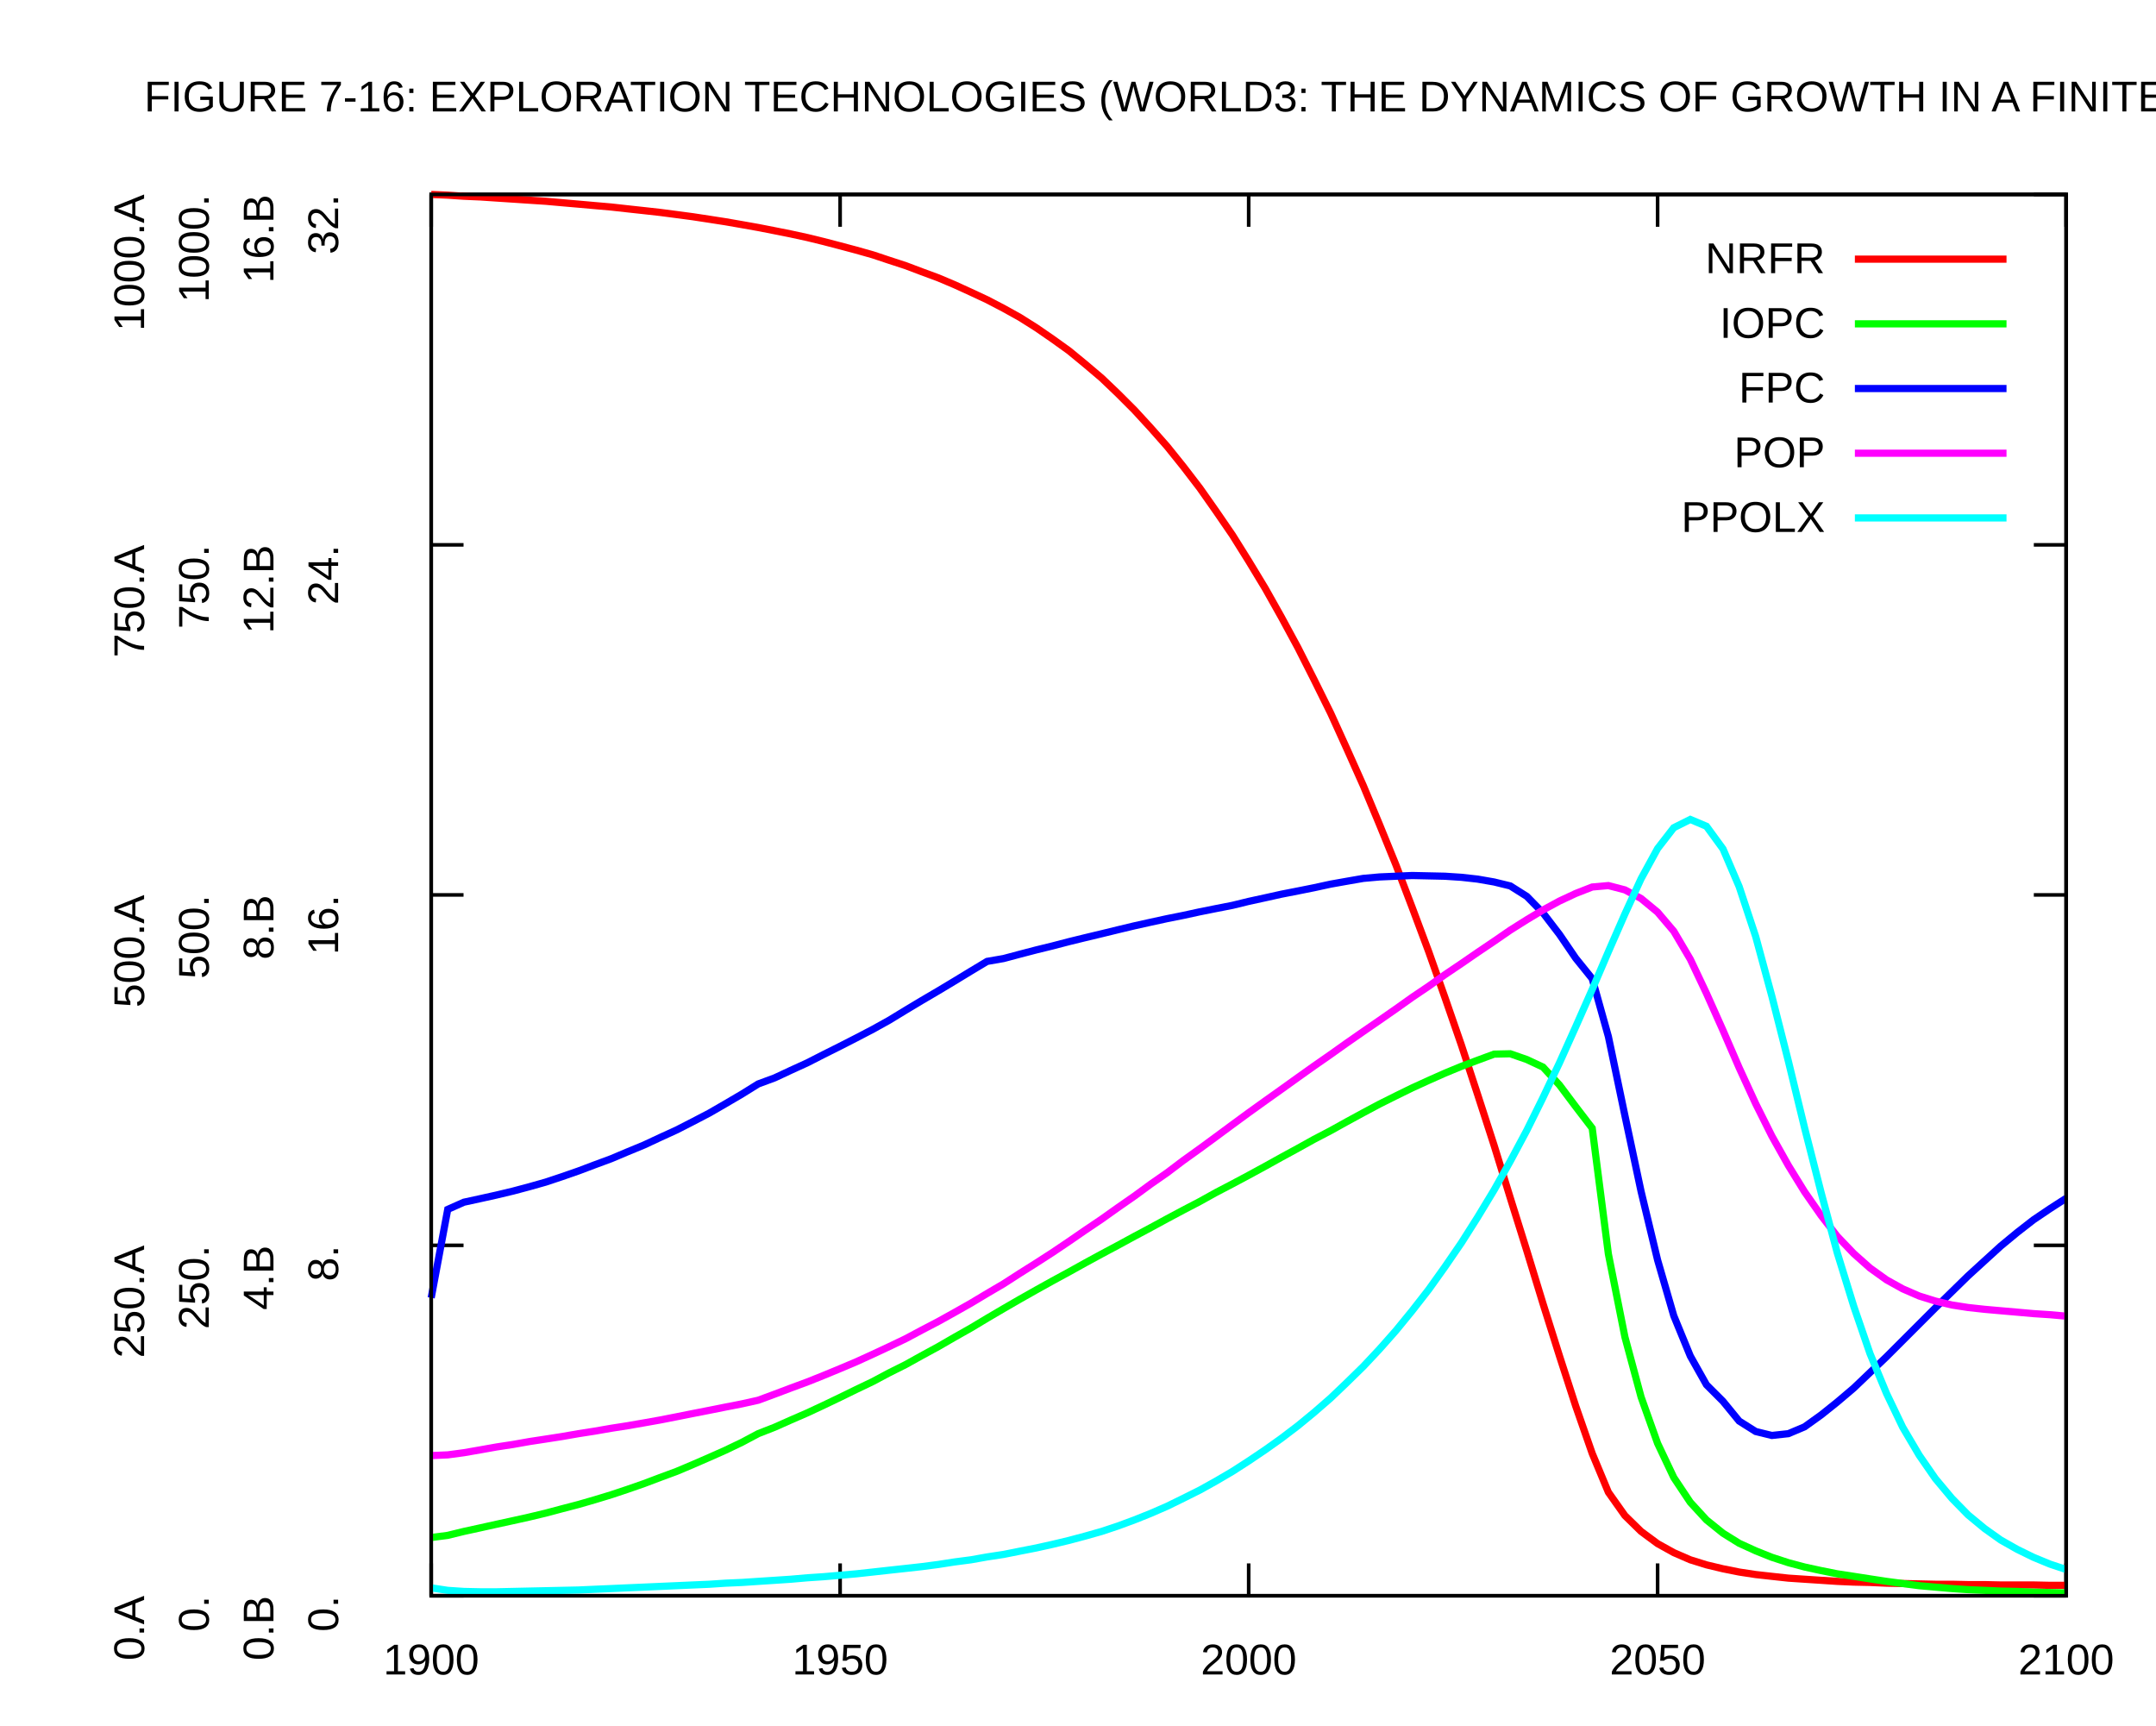
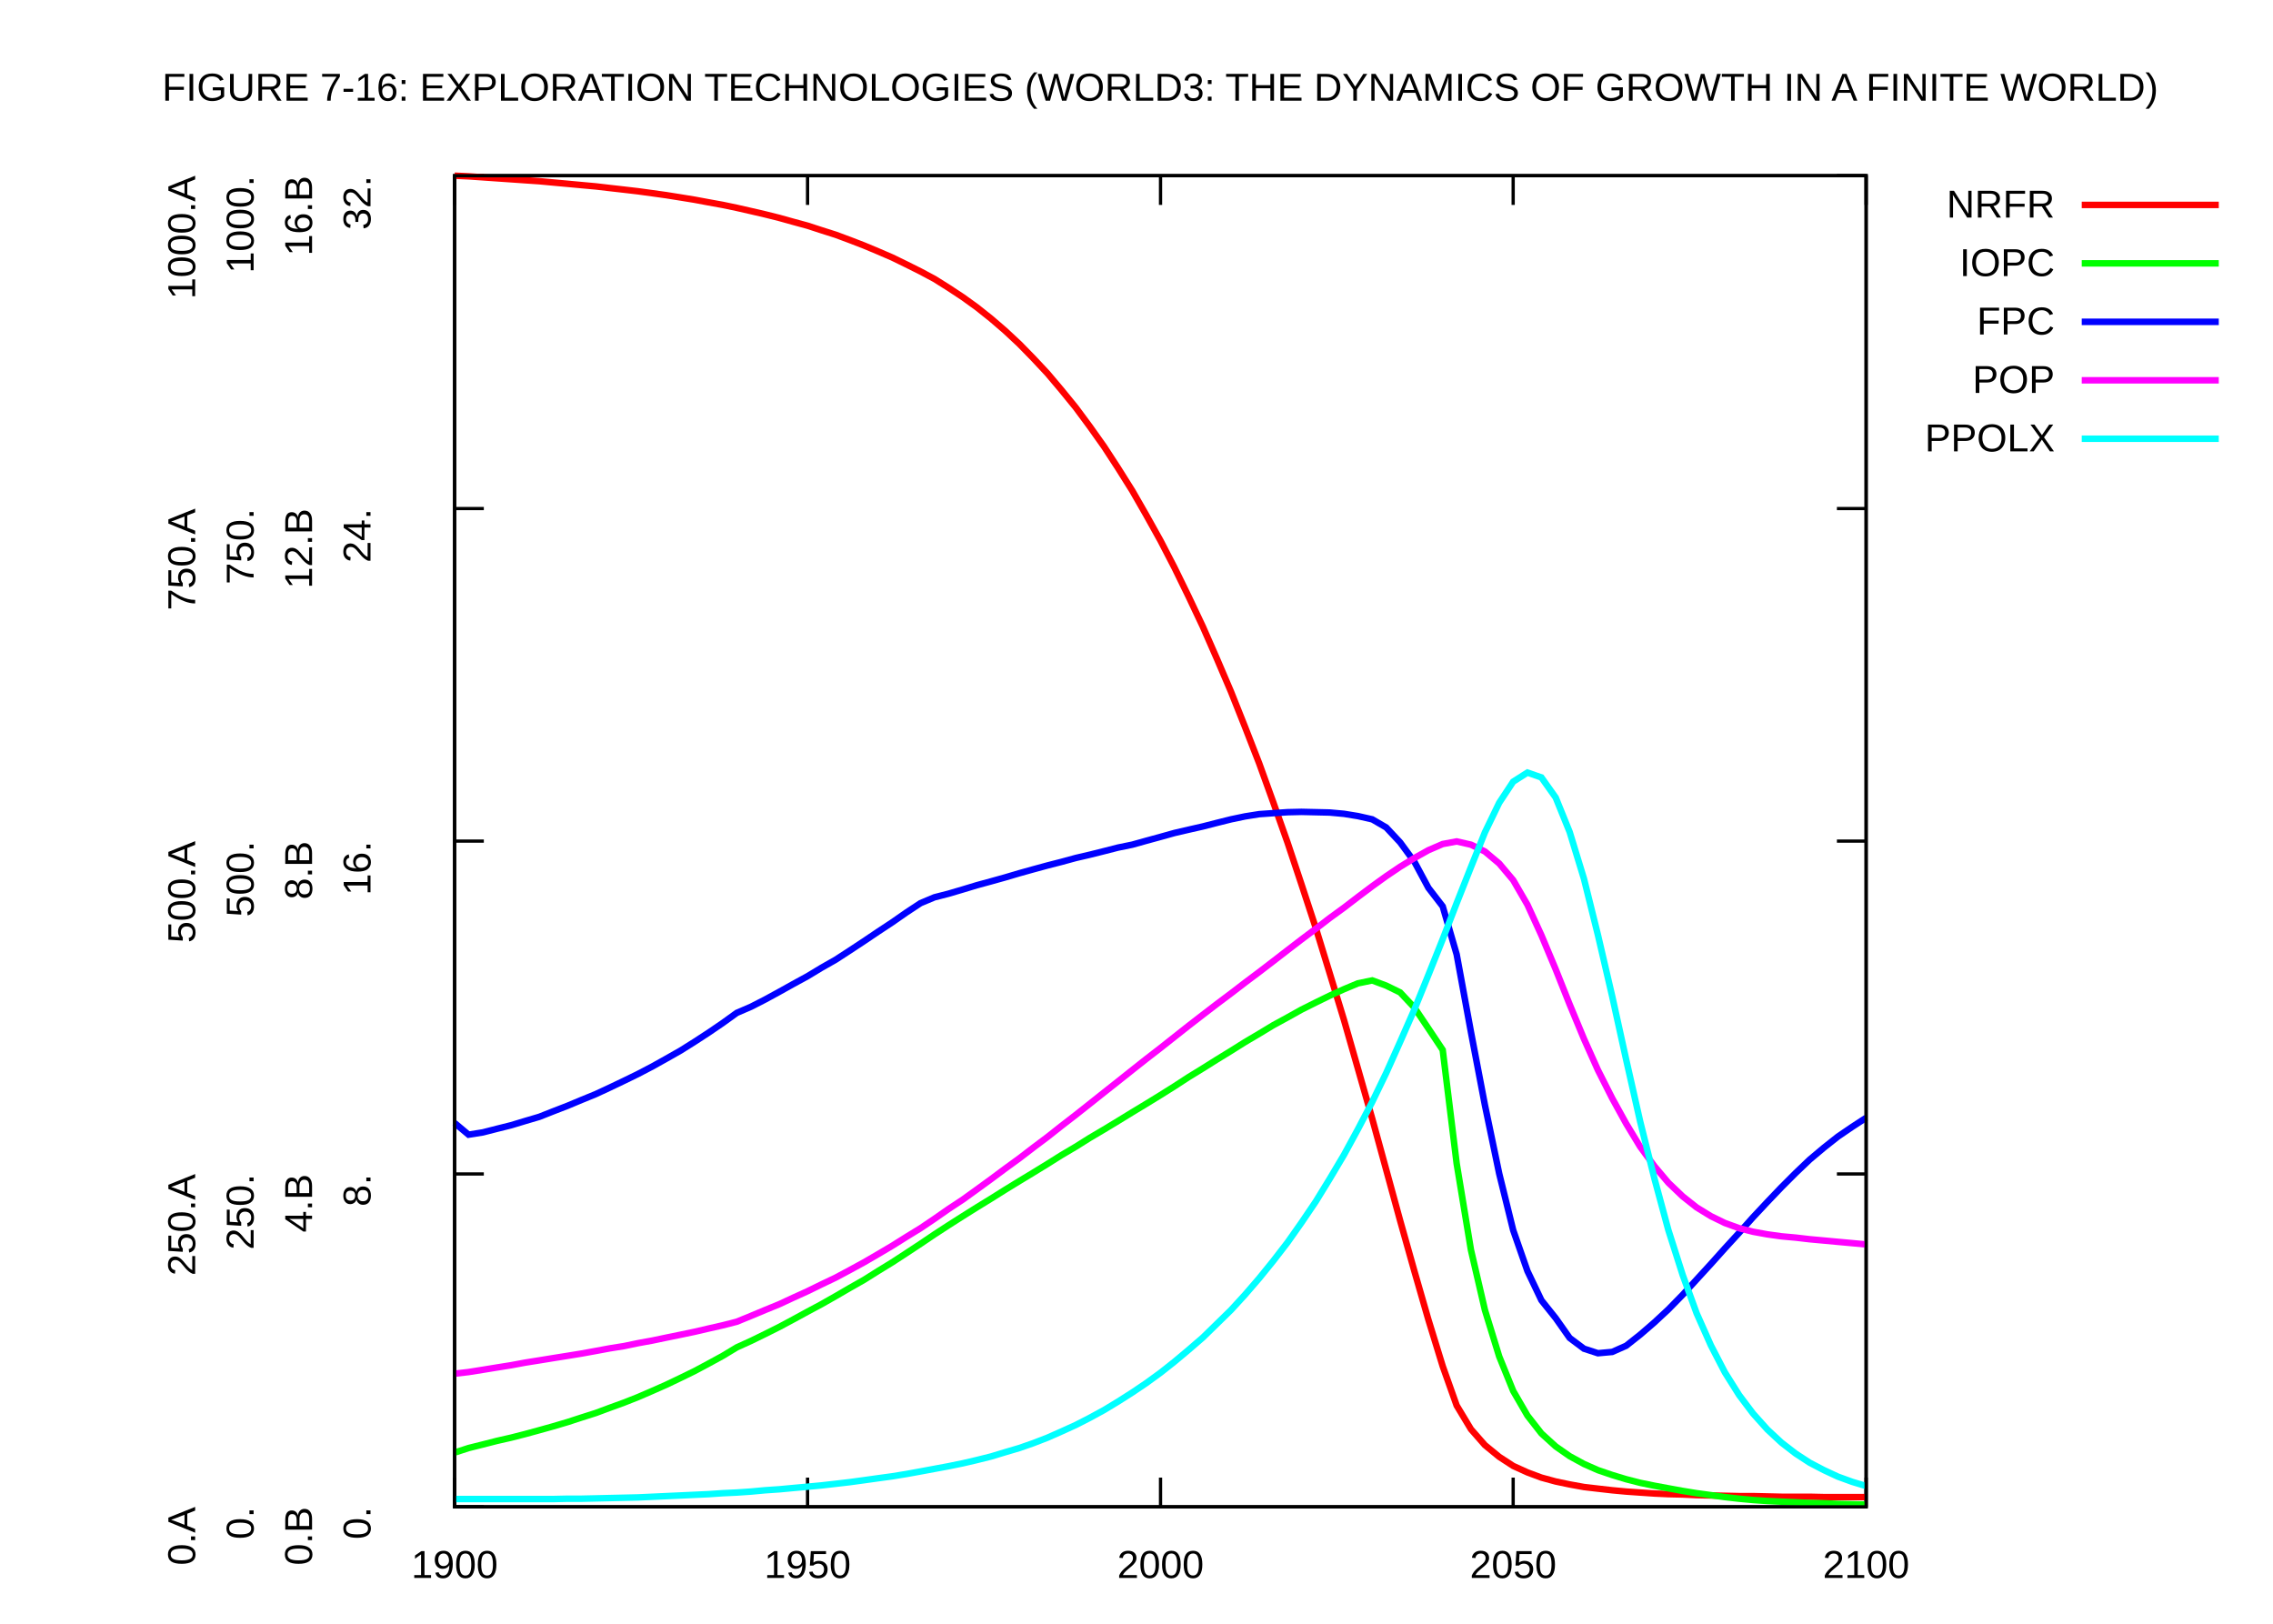
- <svg xmlns="http://www.w3.org/2000/svg" xmlns:xlink="http://www.w3.org/1999/xlink" width="600" height="480" viewBox="0 0 600 480">
+ <svg xmlns="http://www.w3.org/2000/svg" xmlns:xlink="http://www.w3.org/1999/xlink" width="700" height="500" viewBox="0 0 700 500">
  <g id="gnuplot_canvas">
-     <rect x="0" y="0" width="600" height="480" fill="none" />
+     <rect x="0" y="0" width="700" height="500" fill="none" />
    <defs>
      <circle id="gpDot" r="0.5" stroke-width="0.5" stroke="currentColor" />
      <path id="gpPt0" stroke-width="0.222" stroke="currentColor" d="M-1,0 h2 M0,-1 v2" />
      <path id="gpPt1" stroke-width="0.222" stroke="currentColor" d="M-1,-1 L1,1 M1,-1 L-1,1" />
      <path id="gpPt2" stroke-width="0.222" stroke="currentColor" d="M-1,0 L1,0 M0,-1 L0,1 M-1,-1 L1,1 M-1,1 L1,-1" />
      <rect id="gpPt3" stroke-width="0.222" stroke="currentColor" x="-1" y="-1" width="2" height="2" />
      <rect id="gpPt4" stroke-width="0.222" stroke="currentColor" fill="currentColor" x="-1" y="-1" width="2" height="2" />
      <circle id="gpPt5" stroke-width="0.222" stroke="currentColor" cx="0" cy="0" r="1" />
      <use xlink:href="#gpPt5" id="gpPt6" fill="currentColor" stroke="none" />
      <path id="gpPt7" stroke-width="0.222" stroke="currentColor" d="M0,-1.33 L-1.33,0.67 L1.33,0.67 z" />
      <use xlink:href="#gpPt7" id="gpPt8" fill="currentColor" stroke="none" />
      <use xlink:href="#gpPt7" id="gpPt9" stroke="currentColor" transform="rotate(180)" />
      <use xlink:href="#gpPt9" id="gpPt10" fill="currentColor" stroke="none" />
      <use xlink:href="#gpPt3" id="gpPt11" stroke="currentColor" transform="rotate(45)" />
      <use xlink:href="#gpPt11" id="gpPt12" fill="currentColor" stroke="none" />
      <path id="gpPt13" stroke-width="0.222" stroke="currentColor" d="M0,1.330 L1.265,0.411 L0.782,-1.067 L-0.782,-1.076 L-1.265,0.411 z" />
      <use xlink:href="#gpPt13" id="gpPt14" fill="currentColor" stroke="none" />
      <filter id="textbox" filterUnits="objectBoundingBox" x="0" y="0" height="1" width="1">
        <feFlood flood-color="white" flood-opacity="1" result="bgnd" />
        <feComposite in="SourceGraphic" in2="bgnd" operator="atop" />
      </filter>
      <filter id="greybox" filterUnits="objectBoundingBox" x="0" y="0" height="1" width="1">
        <feFlood flood-color="lightgrey" flood-opacity="1" result="grey" />
        <feComposite in="SourceGraphic" in2="grey" operator="atop" />
      </filter>
    </defs>
    <g fill="none" color="white" stroke="black" stroke-width="1.00" stroke-linecap="butt" stroke-linejoin="miter">
</g>
    <g fill="none" color="black" stroke="currentColor" stroke-width="1.00" stroke-linecap="butt" stroke-linejoin="miter">
-       <path stroke="black" d="M120.0,444.0 L129.0,444.0 M575.0,444.0 L566.0,444.0  " />
-       <g transform="translate(40.1,444.0) rotate(-90)" stroke="none" fill="black" font-family="Arial" font-size="12.00" text-anchor="end">
+       <path stroke="black" d="M140.0,464.0 L149.0,464.0 M574.7,464.0 L565.7,464.0  " />
+       <g transform="translate(60.1,464.0) rotate(-90)" stroke="none" fill="black" font-family="Arial" font-size="12.00" text-anchor="end">
        <text>
          <tspan font-family="Arial">0.A</tspan>
        </text>
      </g>
-       <g transform="translate(58.1,444.0) rotate(-90)" stroke="none" fill="black" font-family="Arial" font-size="12.00" text-anchor="end">
+       <g transform="translate(78.1,464.0) rotate(-90)" stroke="none" fill="black" font-family="Arial" font-size="12.00" text-anchor="end">
        <text>
          <tspan font-family="Arial">0.</tspan>
        </text>
      </g>
-       <g transform="translate(76.1,444.0) rotate(-90)" stroke="none" fill="black" font-family="Arial" font-size="12.00" text-anchor="end">
+       <g transform="translate(96.1,464.0) rotate(-90)" stroke="none" fill="black" font-family="Arial" font-size="12.00" text-anchor="end">
        <text>
          <tspan font-family="Arial">0.B</tspan>
        </text>
      </g>
-       <g transform="translate(94.1,444.0) rotate(-90)" stroke="none" fill="black" font-family="Arial" font-size="12.00" text-anchor="end">
+       <g transform="translate(114.1,464.0) rotate(-90)" stroke="none" fill="black" font-family="Arial" font-size="12.00" text-anchor="end">
        <text>
          <tspan font-family="Arial">0.</tspan>
        </text>
      </g>
    </g>
    <g fill="none" color="black" stroke="currentColor" stroke-width="1.00" stroke-linecap="butt" stroke-linejoin="miter">
-       <path stroke="black" d="M120.0,346.5 L129.0,346.5 M575.0,346.5 L566.0,346.5  " />
-       <g transform="translate(40.1,346.5) rotate(-90)" stroke="none" fill="black" font-family="Arial" font-size="12.00" text-anchor="end">
+       <path stroke="black" d="M140.0,361.5 L149.0,361.5 M574.7,361.5 L565.7,361.5  " />
+       <g transform="translate(60.1,361.5) rotate(-90)" stroke="none" fill="black" font-family="Arial" font-size="12.00" text-anchor="end">
        <text>
          <tspan font-family="Arial">250.A</tspan>
        </text>
      </g>
-       <g transform="translate(58.1,346.5) rotate(-90)" stroke="none" fill="black" font-family="Arial" font-size="12.00" text-anchor="end">
+       <g transform="translate(78.1,361.5) rotate(-90)" stroke="none" fill="black" font-family="Arial" font-size="12.00" text-anchor="end">
        <text>
          <tspan font-family="Arial">250.</tspan>
        </text>
      </g>
-       <g transform="translate(76.1,346.5) rotate(-90)" stroke="none" fill="black" font-family="Arial" font-size="12.00" text-anchor="end">
+       <g transform="translate(96.1,361.5) rotate(-90)" stroke="none" fill="black" font-family="Arial" font-size="12.00" text-anchor="end">
        <text>
          <tspan font-family="Arial">4.B</tspan>
        </text>
      </g>
-       <g transform="translate(94.1,346.5) rotate(-90)" stroke="none" fill="black" font-family="Arial" font-size="12.00" text-anchor="end">
+       <g transform="translate(114.1,361.5) rotate(-90)" stroke="none" fill="black" font-family="Arial" font-size="12.00" text-anchor="end">
        <text>
          <tspan font-family="Arial">8.</tspan>
        </text>
      </g>
    </g>
    <g fill="none" color="black" stroke="currentColor" stroke-width="1.00" stroke-linecap="butt" stroke-linejoin="miter">
-       <path stroke="black" d="M120.0,249.0 L129.0,249.0 M575.0,249.0 L566.0,249.0  " />
-       <g transform="translate(40.1,249.0) rotate(-90)" stroke="none" fill="black" font-family="Arial" font-size="12.00" text-anchor="end">
+       <path stroke="black" d="M140.0,259.0 L149.0,259.0 M574.7,259.0 L565.7,259.0  " />
+       <g transform="translate(60.1,259.0) rotate(-90)" stroke="none" fill="black" font-family="Arial" font-size="12.00" text-anchor="end">
        <text>
          <tspan font-family="Arial">500.A</tspan>
        </text>
      </g>
-       <g transform="translate(58.1,249.0) rotate(-90)" stroke="none" fill="black" font-family="Arial" font-size="12.00" text-anchor="end">
+       <g transform="translate(78.1,259.0) rotate(-90)" stroke="none" fill="black" font-family="Arial" font-size="12.00" text-anchor="end">
        <text>
          <tspan font-family="Arial">500.</tspan>
        </text>
      </g>
-       <g transform="translate(76.1,249.0) rotate(-90)" stroke="none" fill="black" font-family="Arial" font-size="12.00" text-anchor="end">
+       <g transform="translate(96.1,259.0) rotate(-90)" stroke="none" fill="black" font-family="Arial" font-size="12.00" text-anchor="end">
        <text>
          <tspan font-family="Arial">8.B</tspan>
        </text>
      </g>
-       <g transform="translate(94.1,249.0) rotate(-90)" stroke="none" fill="black" font-family="Arial" font-size="12.00" text-anchor="end">
+       <g transform="translate(114.1,259.0) rotate(-90)" stroke="none" fill="black" font-family="Arial" font-size="12.00" text-anchor="end">
        <text>
          <tspan font-family="Arial">16.</tspan>
        </text>
      </g>
    </g>
    <g fill="none" color="black" stroke="currentColor" stroke-width="1.00" stroke-linecap="butt" stroke-linejoin="miter">
-       <path stroke="black" d="M120.0,151.6 L129.0,151.6 M575.0,151.6 L566.0,151.6  " />
-       <g transform="translate(40.1,151.6) rotate(-90)" stroke="none" fill="black" font-family="Arial" font-size="12.00" text-anchor="end">
+       <path stroke="black" d="M140.0,156.6 L149.0,156.6 M574.7,156.6 L565.7,156.6  " />
+       <g transform="translate(60.1,156.6) rotate(-90)" stroke="none" fill="black" font-family="Arial" font-size="12.00" text-anchor="end">
        <text>
          <tspan font-family="Arial">750.A</tspan>
        </text>
      </g>
-       <g transform="translate(58.1,151.6) rotate(-90)" stroke="none" fill="black" font-family="Arial" font-size="12.00" text-anchor="end">
+       <g transform="translate(78.1,156.6) rotate(-90)" stroke="none" fill="black" font-family="Arial" font-size="12.00" text-anchor="end">
        <text>
          <tspan font-family="Arial">750.</tspan>
        </text>
      </g>
-       <g transform="translate(76.1,151.6) rotate(-90)" stroke="none" fill="black" font-family="Arial" font-size="12.00" text-anchor="end">
+       <g transform="translate(96.1,156.6) rotate(-90)" stroke="none" fill="black" font-family="Arial" font-size="12.00" text-anchor="end">
        <text>
          <tspan font-family="Arial">12.B</tspan>
        </text>
      </g>
-       <g transform="translate(94.1,151.6) rotate(-90)" stroke="none" fill="black" font-family="Arial" font-size="12.00" text-anchor="end">
+       <g transform="translate(114.1,156.6) rotate(-90)" stroke="none" fill="black" font-family="Arial" font-size="12.00" text-anchor="end">
        <text>
          <tspan font-family="Arial">24.</tspan>
        </text>
      </g>
    </g>
    <g fill="none" color="black" stroke="currentColor" stroke-width="1.00" stroke-linecap="butt" stroke-linejoin="miter">
-       <path stroke="black" d="M120.0,54.1 L129.0,54.1 M575.0,54.1 L566.0,54.1  " />
-       <g transform="translate(40.1,54.1) rotate(-90)" stroke="none" fill="black" font-family="Arial" font-size="12.00" text-anchor="end">
+       <path stroke="black" d="M140.0,54.1 L149.0,54.1 M574.7,54.1 L565.7,54.1  " />
+       <g transform="translate(60.1,54.1) rotate(-90)" stroke="none" fill="black" font-family="Arial" font-size="12.00" text-anchor="end">
        <text>
          <tspan font-family="Arial">1000.A</tspan>
        </text>
      </g>
-       <g transform="translate(58.1,54.1) rotate(-90)" stroke="none" fill="black" font-family="Arial" font-size="12.00" text-anchor="end">
+       <g transform="translate(78.1,54.1) rotate(-90)" stroke="none" fill="black" font-family="Arial" font-size="12.00" text-anchor="end">
        <text>
          <tspan font-family="Arial">1000.</tspan>
        </text>
      </g>
-       <g transform="translate(76.1,54.1) rotate(-90)" stroke="none" fill="black" font-family="Arial" font-size="12.00" text-anchor="end">
+       <g transform="translate(96.1,54.1) rotate(-90)" stroke="none" fill="black" font-family="Arial" font-size="12.00" text-anchor="end">
        <text>
          <tspan font-family="Arial">16.B</tspan>
        </text>
      </g>
-       <g transform="translate(94.1,54.1) rotate(-90)" stroke="none" fill="black" font-family="Arial" font-size="12.00" text-anchor="end">
+       <g transform="translate(114.1,54.1) rotate(-90)" stroke="none" fill="black" font-family="Arial" font-size="12.00" text-anchor="end">
        <text>
          <tspan font-family="Arial">32.</tspan>
        </text>
      </g>
    </g>
    <g fill="none" color="black" stroke="currentColor" stroke-width="1.00" stroke-linecap="butt" stroke-linejoin="miter">
-       <path stroke="black" d="M120.0,444.0 L120.0,435.0 M120.0,54.1 L120.0,63.1  " />
-       <g transform="translate(120.0,465.9)" stroke="none" fill="black" font-family="Arial" font-size="12.00" text-anchor="middle">
+       <path stroke="black" d="M140.0,464.0 L140.0,455.0 M140.0,54.1 L140.0,63.1  " />
+       <g transform="translate(140.0,485.9)" stroke="none" fill="black" font-family="Arial" font-size="12.00" text-anchor="middle">
        <text>
          <tspan font-family="Arial"> 1900</tspan>
        </text>
      </g>
    </g>
    <g fill="none" color="black" stroke="currentColor" stroke-width="1.00" stroke-linecap="butt" stroke-linejoin="miter">
-       <path stroke="black" d="M233.8,444.0 L233.8,435.0 M233.8,54.1 L233.8,63.1  " />
-       <g transform="translate(233.8,465.9)" stroke="none" fill="black" font-family="Arial" font-size="12.00" text-anchor="middle">
+       <path stroke="black" d="M248.7,464.0 L248.7,455.0 M248.7,54.1 L248.7,63.1  " />
+       <g transform="translate(248.7,485.9)" stroke="none" fill="black" font-family="Arial" font-size="12.00" text-anchor="middle">
        <text>
          <tspan font-family="Arial"> 1950</tspan>
        </text>
      </g>
    </g>
    <g fill="none" color="black" stroke="currentColor" stroke-width="1.00" stroke-linecap="butt" stroke-linejoin="miter">
-       <path stroke="black" d="M347.5,444.0 L347.5,435.0 M347.5,54.1 L347.5,63.1  " />
-       <g transform="translate(347.5,465.9)" stroke="none" fill="black" font-family="Arial" font-size="12.00" text-anchor="middle">
+       <path stroke="black" d="M357.4,464.0 L357.4,455.0 M357.4,54.1 L357.4,63.1  " />
+       <g transform="translate(357.4,485.9)" stroke="none" fill="black" font-family="Arial" font-size="12.00" text-anchor="middle">
        <text>
          <tspan font-family="Arial"> 2000</tspan>
        </text>
      </g>
    </g>
    <g fill="none" color="black" stroke="currentColor" stroke-width="1.00" stroke-linecap="butt" stroke-linejoin="miter">
-       <path stroke="black" d="M461.3,444.0 L461.3,435.0 M461.3,54.1 L461.3,63.1  " />
-       <g transform="translate(461.3,465.9)" stroke="none" fill="black" font-family="Arial" font-size="12.00" text-anchor="middle">
+       <path stroke="black" d="M466.0,464.0 L466.0,455.0 M466.0,54.1 L466.0,63.1  " />
+       <g transform="translate(466.0,485.9)" stroke="none" fill="black" font-family="Arial" font-size="12.00" text-anchor="middle">
        <text>
          <tspan font-family="Arial"> 2050</tspan>
        </text>
      </g>
    </g>
    <g fill="none" color="black" stroke="currentColor" stroke-width="1.00" stroke-linecap="butt" stroke-linejoin="miter">
-       <path stroke="black" d="M575.0,444.0 L575.0,435.0 M575.0,54.1 L575.0,63.1  " />
-       <g transform="translate(575.0,465.9)" stroke="none" fill="black" font-family="Arial" font-size="12.00" text-anchor="middle">
+       <path stroke="black" d="M574.7,464.0 L574.7,455.0 M574.7,54.1 L574.7,63.1  " />
+       <g transform="translate(574.7,485.9)" stroke="none" fill="black" font-family="Arial" font-size="12.00" text-anchor="middle">
        <text>
          <tspan font-family="Arial"> 2100</tspan>
        </text>
      </g>
    </g>
    <g fill="none" color="black" stroke="currentColor" stroke-width="1.00" stroke-linecap="butt" stroke-linejoin="miter">
</g>
    <g fill="none" color="black" stroke="currentColor" stroke-width="1.00" stroke-linecap="butt" stroke-linejoin="miter">
-       <path stroke="black" d="M120.0,54.1 L120.0,444.0 L575.0,444.0 L575.0,54.1 L120.0,54.1 Z  " />
-     </g>
-     <g fill="none" color="black" stroke="currentColor" stroke-width="1.00" stroke-linecap="butt" stroke-linejoin="miter">
-       <g transform="translate(347.5,31.0)" stroke="none" fill="black" font-family="Arial" font-size="12.00" text-anchor="middle">
+       <path stroke="black" d="M140.0,54.1 L140.0,464.0 L574.7,464.0 L574.7,54.1 L140.0,54.1 Z  " />
+     </g>
+     <g fill="none" color="black" stroke="currentColor" stroke-width="1.00" stroke-linecap="butt" stroke-linejoin="miter">
+       <g transform="translate(357.3,31.0)" stroke="none" fill="black" font-family="Arial" font-size="12.00" text-anchor="middle">
        <text>
          <tspan font-family="Arial">FIGURE 7-16: EXPLORATION TECHNOLOGIES (WORLD3: THE DYNAMICS OF GROWTH IN A FINITE WORLD)</tspan>
        </text>
      </g>
    </g>
    <g id="gnuplot_plot_1">
      <g fill="none" color="white" stroke="black" stroke-width="2.00" stroke-linecap="butt" stroke-linejoin="miter">
</g>
      <g fill="none" color="black" stroke="currentColor" stroke-width="2.00" stroke-linecap="butt" stroke-linejoin="miter">
-         <g transform="translate(507.9,76.0)" stroke="none" fill="black" font-family="Arial" font-size="12.00" text-anchor="end">
+         <g transform="translate(632.8,67.0)" stroke="none" fill="black" font-family="Arial" font-size="12.00" text-anchor="end">
          <text>
            <tspan font-family="Arial">NRFR</tspan>
          </text>
        </g>
      </g>
      <g fill="none" color="black" stroke="currentColor" stroke-width="2.00" stroke-linecap="butt" stroke-linejoin="miter">
-         <path stroke="rgb(255,   0,   0)" d="M516.2,72.1 L558.4,72.1 M120.0,54.1 L124.6,54.3 L129.1,54.6 L133.7,54.8 L138.2,55.1 L142.8,55.4   L147.3,55.7 L151.9,56.0 L156.4,56.4 L161.0,56.8 L165.5,57.2 L170.1,57.6 L174.6,58.1 L179.2,58.6   L183.7,59.1 L188.3,59.7 L192.8,60.3 L197.4,61.0 L201.9,61.7 L206.5,62.5 L211.0,63.3 L215.6,64.2   L220.1,65.1 L224.7,66.1 L229.2,67.2 L233.8,68.4 L238.3,69.6 L242.9,70.9 L247.4,72.4 L252.0,73.9   L256.5,75.6 L261.1,77.3 L265.6,79.2 L270.2,81.3 L274.7,83.4 L279.3,85.8 L283.8,88.3 L288.4,91.2   L292.9,94.3 L297.5,97.6 L302.0,101.3 L306.6,105.2 L311.1,109.5 L315.7,114.1 L320.2,119.0 L324.8,124.2   L329.3,129.8 L333.9,135.8 L338.4,142.2 L343.0,148.9 L347.5,156.1 L352.1,163.7 L356.6,171.7 L361.2,180.2   L365.7,189.1 L370.3,198.4 L374.8,208.3 L379.4,218.6 L383.9,229.4 L388.5,240.7 L393.0,252.5 L397.6,264.8   L402.1,277.5 L406.7,290.8 L411.2,304.5 L415.8,318.7 L420.3,333.3 L424.9,348.0 L429.4,362.7 L434.0,377.3   L438.5,391.2 L443.1,404.4 L447.6,415.2 L452.2,421.7 L456.7,426.1 L461.3,429.5 L465.8,432.0 L470.4,434.0   L474.9,435.4 L479.5,436.5 L484.0,437.4 L488.6,438.1 L493.1,438.6 L497.7,439.1 L502.2,439.4 L506.8,439.7   L511.3,440.0 L515.9,440.2 L520.4,440.3 L525.0,440.5 L529.5,440.6 L534.1,440.7 L538.6,440.8 L543.2,440.8   L547.7,440.9 L552.3,440.9 L556.8,441.0 L561.4,441.0 L565.9,441.0 L570.5,441.1 L575.0,441.1  " />
+         <path stroke="rgb(255,   0,   0)" d="M641.1,63.1 L683.3,63.1 M140.0,54.1 L144.3,54.3 L148.7,54.6 L153.0,54.9 L157.4,55.2 L161.7,55.5   L166.1,55.8 L170.4,56.2 L174.8,56.6 L179.1,57.0 L183.5,57.4 L187.8,57.9 L192.2,58.4 L196.5,58.9   L200.9,59.5 L205.2,60.1 L209.6,60.8 L213.9,61.5 L218.2,62.3 L222.6,63.1 L226.9,64.0 L231.3,65.0   L235.6,66.0 L240.0,67.1 L244.3,68.3 L248.7,69.5 L253.0,70.9 L257.4,72.3 L261.7,73.9 L266.1,75.6   L270.4,77.4 L274.8,79.3 L279.1,81.4 L283.5,83.6 L287.8,85.9 L292.1,88.6 L296.5,91.5 L300.8,94.6   L305.2,98.1 L309.5,101.8 L313.9,105.9 L318.2,110.3 L322.6,115.0 L326.9,120.1 L331.3,125.5 L335.6,131.3   L340.0,137.5 L344.3,144.1 L348.7,151.1 L353.0,158.6 L357.4,166.5 L361.7,174.8 L366.0,183.6 L370.4,192.9   L374.7,202.7 L379.1,213.0 L383.4,223.8 L387.8,235.1 L392.1,247.0 L396.5,259.4 L400.8,272.3 L405.2,285.7   L409.5,299.7 L413.9,314.1 L418.2,329.1 L422.6,344.5 L426.9,360.2 L431.2,375.9 L435.6,391.5 L439.9,406.4   L444.3,420.7 L448.6,432.8 L453.0,440.1 L457.3,445.0 L461.7,448.6 L466.0,451.4 L470.4,453.4 L474.7,455.0   L479.1,456.2 L483.4,457.1 L487.8,457.9 L492.1,458.4 L496.5,458.9 L500.8,459.3 L505.1,459.6 L509.5,459.9   L513.8,460.1 L518.2,460.2 L522.5,460.4 L526.9,460.5 L531.2,460.6 L535.6,460.7 L539.9,460.7 L544.3,460.8   L548.6,460.9 L553.0,460.9 L557.3,460.9 L561.7,461.0 L566.0,461.0 L570.4,461.0 L574.7,461.0  " />
      </g>
    </g>
    <g id="gnuplot_plot_2">
      <g fill="none" color="black" stroke="currentColor" stroke-width="2.00" stroke-linecap="butt" stroke-linejoin="miter">
-         <g transform="translate(507.9,94.0)" stroke="none" fill="black" font-family="Arial" font-size="12.00" text-anchor="end">
+         <g transform="translate(632.8,85.0)" stroke="none" fill="black" font-family="Arial" font-size="12.00" text-anchor="end">
          <text>
            <tspan font-family="Arial">IOPC</tspan>
          </text>
        </g>
      </g>
      <g fill="none" color="black" stroke="currentColor" stroke-width="2.00" stroke-linecap="butt" stroke-linejoin="miter">
-         <path stroke="rgb(  0, 255,   0)" d="M516.2,90.1 L558.4,90.1 M120.0,427.8 L124.6,427.2 L129.1,426.1 L133.7,425.1 L138.2,424.1 L142.8,423.1   L147.3,422.1 L151.9,421.0 L156.4,419.8 L161.0,418.6 L165.5,417.3 L170.1,415.9 L174.6,414.4 L179.2,412.8   L183.7,411.1 L188.3,409.4 L192.8,407.5 L197.4,405.5 L201.9,403.5 L206.5,401.3 L211.0,398.9 L215.6,397.1   L220.1,395.1 L224.7,393.1 L229.2,391.0 L233.8,388.8 L238.3,386.6 L242.9,384.4 L247.4,382.0 L252.0,379.7   L256.5,377.2 L261.1,374.7 L265.6,372.1 L270.2,369.5 L274.7,366.8 L279.3,364.1 L283.8,361.5 L288.4,358.9   L292.9,356.4 L297.5,353.9 L302.0,351.4 L306.6,348.9 L311.1,346.5 L315.7,344.0 L320.2,341.6 L324.8,339.1   L329.3,336.7 L333.9,334.3 L338.4,331.8 L343.0,329.4 L347.5,327.0 L352.1,324.5 L356.6,322.0 L361.2,319.5   L365.7,317.0 L370.3,314.6 L374.8,312.1 L379.4,309.6 L383.9,307.2 L388.5,304.9 L393.0,302.7 L397.6,300.6   L402.1,298.6 L406.7,296.7 L411.2,295.0 L415.8,293.3 L420.3,293.2 L424.9,294.8 L429.4,296.9 L434.0,301.9   L438.5,307.9 L443.1,313.9 L447.6,348.9 L452.2,372.0 L456.7,388.7 L461.3,401.6 L465.8,411.1 L470.4,418.0   L474.9,422.9 L479.5,426.6 L484.0,429.4 L488.6,431.5 L493.1,433.3 L497.7,434.8 L502.2,436.0 L506.8,437.0   L511.3,437.9 L515.9,438.6 L520.4,439.3 L525.0,440.0 L529.5,440.6 L534.1,441.2 L538.6,441.6 L543.2,442.0   L547.7,442.3 L552.3,442.5 L556.8,442.7 L561.4,442.8 L565.9,443.0 L570.5,443.1 L575.0,443.2  " />
+         <path stroke="rgb(  0, 255,   0)" d="M641.1,81.1 L683.3,81.1 M140.0,447.3 L144.3,445.9 L148.7,444.8 L153.0,443.7 L157.4,442.7 L161.7,441.6   L166.1,440.4 L170.4,439.2 L174.8,437.9 L179.1,436.5 L183.5,435.1 L187.8,433.5 L192.2,431.9 L196.5,430.2   L200.9,428.3 L205.2,426.4 L209.6,424.3 L213.9,422.2 L218.2,419.9 L222.6,417.5 L226.9,414.9 L231.3,412.9   L235.6,410.8 L240.0,408.6 L244.3,406.3 L248.7,403.9 L253.0,401.6 L257.4,399.1 L261.7,396.6 L266.1,394.1   L270.4,391.4 L274.8,388.7 L279.1,385.9 L283.5,383.0 L287.8,380.1 L292.1,377.3 L296.5,374.5 L300.8,371.8   L305.2,369.1 L309.5,366.4 L313.9,363.7 L318.2,361.1 L322.6,358.4 L326.9,355.7 L331.3,353.1 L335.6,350.4   L340.0,347.8 L344.3,345.2 L348.7,342.5 L353.0,339.9 L357.4,337.2 L361.7,334.5 L366.0,331.7 L370.4,329.0   L374.7,326.3 L379.1,323.6 L383.4,320.9 L387.8,318.3 L392.1,315.7 L396.5,313.3 L400.8,310.9 L405.2,308.7   L409.5,306.6 L413.9,304.6 L418.2,302.8 L422.6,301.9 L426.9,303.5 L431.2,305.6 L435.6,310.3 L439.9,316.7   L444.3,323.3 L448.6,358.3 L453.0,384.9 L457.3,403.4 L461.7,417.7 L466.0,428.3 L470.4,435.9 L474.7,441.4   L479.1,445.4 L483.4,448.4 L487.8,450.8 L492.1,452.7 L496.5,454.2 L500.8,455.5 L505.1,456.6 L509.5,457.5   L513.8,458.3 L518.2,459.1 L522.5,459.8 L526.9,460.4 L531.2,461.0 L535.6,461.5 L539.9,461.9 L544.3,462.2   L548.6,462.4 L553.0,462.6 L557.3,462.8 L561.7,462.9 L566.0,463.1 L570.4,463.2 L574.7,463.3  " />
      </g>
    </g>
    <g id="gnuplot_plot_3">
      <g fill="none" color="black" stroke="currentColor" stroke-width="2.00" stroke-linecap="butt" stroke-linejoin="miter">
-         <g transform="translate(507.9,112.0)" stroke="none" fill="black" font-family="Arial" font-size="12.00" text-anchor="end">
+         <g transform="translate(632.8,103.0)" stroke="none" fill="black" font-family="Arial" font-size="12.00" text-anchor="end">
          <text>
            <tspan font-family="Arial">FPC</tspan>
          </text>
        </g>
      </g>
      <g fill="none" color="black" stroke="currentColor" stroke-width="2.00" stroke-linecap="butt" stroke-linejoin="miter">
-         <path stroke="rgb(  0,   0, 255)" d="M516.2,108.1 L558.4,108.1 M120.0,361.1 L124.6,336.5 L129.1,334.5 L133.7,333.5 L138.2,332.5 L142.8,331.4   L147.3,330.2 L151.9,328.9 L156.4,327.4 L161.0,325.8 L165.5,324.1 L170.1,322.4 L174.6,320.5 L179.2,318.6   L183.7,316.5 L188.3,314.4 L192.8,312.1 L197.4,309.7 L201.9,307.1 L206.5,304.4 L211.0,301.6 L215.6,299.9   L220.1,297.8 L224.7,295.7 L229.2,293.4 L233.8,291.1 L238.3,288.8 L242.9,286.4 L247.4,283.9 L252.0,281.1   L256.5,278.4 L261.1,275.7 L265.6,273.0 L270.2,270.2 L274.7,267.5 L279.3,266.7 L283.8,265.5 L288.4,264.3   L292.9,263.2 L297.5,262.0 L302.0,260.9 L306.6,259.8 L311.1,258.7 L315.7,257.6 L320.2,256.6 L324.8,255.6   L329.3,254.7 L333.9,253.7 L338.4,252.8 L343.0,251.9 L347.5,250.8 L352.1,249.8 L356.6,248.8 L361.2,247.9   L365.7,247.0 L370.3,246.0 L374.8,245.2 L379.4,244.4 L383.9,244.0 L388.5,243.8 L393.0,243.6 L397.6,243.7   L402.1,243.8 L406.7,244.1 L411.2,244.6 L415.8,245.4 L420.3,246.5 L424.9,249.4 L429.4,254.0 L434.0,260.0   L438.5,266.6 L443.1,272.3 L447.6,288.4 L452.2,310.4 L456.7,331.5 L461.3,350.6 L465.8,366.1 L470.4,377.3   L474.9,385.3 L479.5,389.9 L484.0,395.4 L488.6,398.3 L493.1,399.4 L497.7,398.9 L502.2,397.0 L506.8,393.7   L511.3,390.1 L515.9,386.2 L520.4,381.9 L525.0,377.5 L529.5,373.0 L534.1,368.4 L538.6,363.9 L543.2,359.4   L547.7,355.0 L552.3,350.8 L556.8,346.7 L561.4,342.9 L565.9,339.4 L570.5,336.3 L575.0,333.4  " />
+         <path stroke="rgb(  0,   0, 255)" d="M641.1,99.1 L683.3,99.1 M140.0,345.8 L144.3,349.4 L148.7,348.7 L153.0,347.6 L157.4,346.5 L161.7,345.2   L166.1,343.9 L170.4,342.2 L174.8,340.5 L179.1,338.7 L183.5,336.9 L187.8,334.9 L192.2,332.8 L196.5,330.7   L200.9,328.4 L205.2,326.0 L209.6,323.5 L213.9,320.8 L218.2,318.0 L222.6,315.0 L226.9,311.9 L231.3,310.0   L235.6,307.8 L240.0,305.4 L244.3,303.0 L248.7,300.6 L253.0,298.0 L257.4,295.5 L261.7,292.7 L266.1,289.8   L270.4,286.9 L274.8,284.0 L279.1,281.0 L283.5,278.1 L287.8,276.3 L292.1,275.2 L296.5,273.9 L300.8,272.6   L305.2,271.4 L309.5,270.2 L313.9,268.9 L318.2,267.7 L322.6,266.5 L326.9,265.4 L331.3,264.2 L335.6,263.2   L340.0,262.1 L344.3,261.0 L348.7,260.1 L353.0,258.9 L357.4,257.7 L361.7,256.5 L366.0,255.5 L370.4,254.5   L374.7,253.4 L379.1,252.3 L383.4,251.4 L387.8,250.7 L392.1,250.4 L396.5,250.1 L400.8,250.0 L405.2,250.1   L409.5,250.2 L413.9,250.6 L418.2,251.3 L422.6,252.3 L426.9,254.8 L431.2,259.4 L435.6,265.4 L439.9,273.4   L444.3,279.1 L448.6,293.9 L453.0,317.8 L457.3,340.3 L461.7,361.4 L466.0,378.8 L470.4,391.4 L474.7,400.4   L479.1,405.9 L483.4,412.0 L487.8,415.3 L492.1,416.7 L496.5,416.3 L500.8,414.4 L505.1,411.0 L509.5,407.2   L513.8,403.2 L518.2,398.7 L522.5,394.0 L526.9,389.2 L531.2,384.4 L535.6,379.6 L539.9,374.8 L544.3,370.1   L548.6,365.6 L553.0,361.2 L557.3,357.1 L561.7,353.4 L566.0,350.0 L570.4,347.0 L574.7,344.2  " />
      </g>
    </g>
    <g id="gnuplot_plot_4">
      <g fill="none" color="black" stroke="currentColor" stroke-width="2.00" stroke-linecap="butt" stroke-linejoin="miter">
-         <g transform="translate(507.9,130.0)" stroke="none" fill="black" font-family="Arial" font-size="12.00" text-anchor="end">
+         <g transform="translate(632.8,121.0)" stroke="none" fill="black" font-family="Arial" font-size="12.00" text-anchor="end">
          <text>
            <tspan font-family="Arial">POP</tspan>
          </text>
        </g>
      </g>
      <g fill="none" color="black" stroke="currentColor" stroke-width="2.00" stroke-linecap="butt" stroke-linejoin="miter">
-         <path stroke="rgb(255,   0, 255)" d="M516.2,126.1 L558.4,126.1 M120.0,405.0 L124.6,404.8 L129.1,404.2 L133.7,403.4 L138.2,402.6 L142.8,401.9   L147.3,401.1 L151.9,400.4 L156.4,399.7 L161.0,398.9 L165.5,398.2 L170.1,397.4 L174.6,396.7 L179.2,395.9   L183.7,395.1 L188.3,394.2 L192.8,393.3 L197.4,392.4 L201.9,391.5 L206.5,390.6 L211.0,389.6 L215.6,387.9   L220.1,386.2 L224.7,384.5 L229.2,382.7 L233.8,380.8 L238.3,378.9 L242.9,376.8 L247.4,374.7 L252.0,372.5   L256.5,370.1 L261.1,367.7 L265.6,365.2 L270.2,362.6 L274.7,359.9 L279.3,357.2 L283.8,354.3 L288.4,351.4   L292.9,348.5 L297.5,345.4 L302.0,342.3 L306.6,339.2 L311.1,336.0 L315.7,332.8 L320.2,329.5 L324.8,326.3   L329.3,322.9 L333.9,319.6 L338.4,316.3 L343.0,312.9 L347.5,309.6 L352.1,306.3 L356.6,303.1 L361.2,299.8   L365.7,296.6 L370.3,293.4 L374.8,290.2 L379.4,287.0 L383.9,283.9 L388.5,280.7 L393.0,277.5 L397.6,274.4   L402.1,271.2 L406.7,268.1 L411.2,265.0 L415.8,261.9 L420.3,258.8 L424.9,255.9 L429.4,253.2 L434.0,250.7   L438.5,248.6 L443.1,246.8 L447.6,246.4 L452.2,247.6 L456.7,250.0 L461.3,253.8 L465.8,259.1 L470.4,266.9   L474.9,276.4 L479.5,286.7 L484.0,297.1 L488.6,307.1 L493.1,316.1 L497.7,324.3 L502.2,331.6 L506.8,338.2   L511.3,344.0 L515.9,348.8 L520.4,352.8 L525.0,356.1 L529.5,358.6 L534.1,360.6 L538.6,362.0 L543.2,363.1   L547.7,363.8 L552.3,364.3 L556.8,364.7 L561.4,365.1 L565.9,365.5 L570.5,365.8 L575.0,366.2  " />
+         <path stroke="rgb(255,   0, 255)" d="M641.1,117.1 L683.3,117.1 M140.0,423.0 L144.3,422.5 L148.7,421.8 L153.0,421.1 L157.4,420.4 L161.7,419.6   L166.1,418.9 L170.4,418.2 L174.8,417.5 L179.1,416.8 L183.5,416.0 L187.8,415.2 L192.2,414.5 L196.5,413.6   L200.9,412.8 L205.2,411.9 L209.6,411.0 L213.9,410.1 L218.2,409.1 L222.6,408.1 L226.9,407.0 L231.3,405.2   L235.6,403.4 L240.0,401.6 L244.3,399.6 L248.7,397.6 L253.0,395.5 L257.4,393.4 L261.7,391.1 L266.1,388.7   L270.4,386.2 L274.8,383.6 L279.1,380.9 L283.5,378.2 L287.8,375.3 L292.1,372.3 L296.5,369.4 L300.8,366.3   L305.2,363.1 L309.5,359.9 L313.9,356.7 L318.2,353.4 L322.6,350.1 L326.9,346.7 L331.3,343.3 L335.6,339.9   L340.0,336.4 L344.3,333.0 L348.7,329.5 L353.0,326.1 L357.4,322.7 L361.7,319.3 L366.0,315.9 L370.4,312.5   L374.7,309.2 L379.1,305.9 L383.4,302.6 L387.8,299.3 L392.1,296.0 L396.5,292.6 L400.8,289.3 L405.2,286.0   L409.5,282.7 L413.9,279.5 L418.2,276.2 L422.6,272.9 L426.9,269.8 L431.2,266.9 L435.6,264.2 L439.9,261.8   L444.3,259.9 L448.6,259.1 L453.0,260.1 L457.3,262.2 L461.7,265.9 L466.0,271.0 L470.4,278.6 L474.7,288.0   L479.1,298.5 L483.4,309.3 L487.8,319.9 L492.1,329.5 L496.5,338.2 L500.8,346.0 L505.1,353.1 L509.5,359.1   L513.8,364.2 L518.2,368.4 L522.5,371.8 L526.9,374.5 L531.2,376.6 L535.6,378.2 L539.9,379.3 L544.3,380.1   L548.6,380.7 L553.0,381.1 L557.3,381.6 L561.7,382.0 L566.0,382.4 L570.4,382.8 L574.7,383.2  " />
      </g>
    </g>
    <g id="gnuplot_plot_5">
      <g fill="none" color="black" stroke="currentColor" stroke-width="2.00" stroke-linecap="butt" stroke-linejoin="miter">
-         <g transform="translate(507.9,148.0)" stroke="none" fill="black" font-family="Arial" font-size="12.00" text-anchor="end">
+         <g transform="translate(632.8,139.0)" stroke="none" fill="black" font-family="Arial" font-size="12.00" text-anchor="end">
          <text>
            <tspan font-family="Arial">PPOLX</tspan>
          </text>
        </g>
      </g>
      <g fill="none" color="black" stroke="currentColor" stroke-width="2.00" stroke-linecap="butt" stroke-linejoin="miter">
-         <path stroke="rgb(  0, 255, 255)" d="M516.2,144.1 L558.4,144.1 M120.0,441.8 L124.6,442.5 L129.1,442.8 L133.7,442.9 L138.2,442.9 L142.8,442.8   L147.3,442.7 L151.9,442.6 L156.4,442.5 L161.0,442.4 L165.5,442.2 L170.1,442.0 L174.6,441.8 L179.2,441.6   L183.7,441.4 L188.3,441.2 L192.8,441.0 L197.4,440.8 L201.9,440.5 L206.5,440.3 L211.0,440.0 L215.6,439.7   L220.1,439.4 L224.7,439.0 L229.2,438.7 L233.8,438.3 L238.3,437.9 L242.9,437.4 L247.4,436.9 L252.0,436.4   L256.5,435.9 L261.1,435.3 L265.6,434.6 L270.2,434.0 L274.7,433.2 L279.3,432.5 L283.8,431.6 L288.4,430.7   L292.9,429.7 L297.5,428.6 L302.0,427.4 L306.6,426.1 L311.1,424.6 L315.7,422.9 L320.2,421.1 L324.8,419.1   L329.3,416.9 L333.9,414.6 L338.4,412.1 L343.0,409.4 L347.5,406.5 L352.1,403.4 L356.6,400.2 L361.2,396.7   L365.7,393.0 L370.3,389.0 L374.8,384.7 L379.4,380.2 L383.9,375.4 L388.5,370.2 L393.0,364.7 L397.6,358.8   L402.1,352.5 L406.7,345.8 L411.2,338.7 L415.8,331.1 L420.3,323.1 L424.9,314.5 L429.4,305.4 L434.0,295.7   L438.5,285.7 L443.1,275.3 L447.6,264.8 L452.2,254.3 L456.7,244.5 L461.3,236.1 L465.8,230.3 L470.4,228.0   L474.9,229.9 L479.5,236.2 L484.0,246.7 L488.6,260.6 L493.1,277.2 L497.7,295.3 L502.2,313.8 L506.8,331.8   L511.3,348.6 L515.9,363.5 L520.4,376.6 L525.0,387.7 L529.5,397.1 L534.1,404.9 L538.6,411.4 L543.2,416.9   L547.7,421.5 L552.3,425.3 L556.8,428.5 L561.4,431.1 L565.9,433.3 L570.5,435.2 L575.0,436.7  " />
+         <path stroke="rgb(  0, 255, 255)" d="M641.1,135.1 L683.3,135.1 M140.0,461.6 L144.3,461.6 L148.7,461.6 L153.0,461.6 L157.4,461.6 L161.7,461.6   L166.1,461.6 L170.4,461.6 L174.8,461.5 L179.1,461.5 L183.5,461.4 L187.8,461.3 L192.2,461.2 L196.5,461.1   L200.9,460.9 L205.2,460.7 L209.6,460.5 L213.9,460.3 L218.2,460.1 L222.6,459.8 L226.9,459.6 L231.3,459.3   L235.6,458.9 L240.0,458.6 L244.3,458.2 L248.7,457.8 L253.0,457.4 L257.4,456.9 L261.7,456.4 L266.1,455.8   L270.4,455.2 L274.8,454.6 L279.1,453.9 L283.5,453.1 L287.8,452.3 L292.1,451.5 L296.5,450.6 L300.8,449.6   L305.2,448.5 L309.5,447.2 L313.9,445.9 L318.2,444.4 L322.6,442.7 L326.9,440.8 L331.3,438.8 L335.6,436.6   L340.0,434.2 L344.3,431.6 L348.7,428.8 L353.0,425.9 L357.4,422.7 L361.7,419.3 L366.0,415.7 L370.4,411.9   L374.7,407.7 L379.1,403.4 L383.4,398.7 L387.8,393.6 L392.1,388.3 L396.5,382.6 L400.8,376.5 L405.2,370.0   L409.5,363.0 L413.9,355.6 L418.2,347.7 L422.6,339.3 L426.9,330.4 L431.2,320.8 L435.6,310.8 L439.9,300.2   L444.3,289.2 L448.6,278.1 L453.0,267.0 L457.3,256.3 L461.7,247.2 L466.0,240.7 L470.4,237.9 L474.7,239.4   L479.1,245.6 L483.4,256.2 L487.8,270.6 L492.1,287.9 L496.5,306.8 L500.8,326.3 L505.1,345.3 L509.5,362.9   L513.8,378.8 L518.2,392.6 L522.5,404.4 L526.9,414.3 L531.2,422.6 L535.6,429.6 L539.9,435.3 L544.3,440.2   L548.6,444.2 L553.0,447.6 L557.3,450.4 L561.7,452.7 L566.0,454.7 L570.4,456.3 L574.7,457.6  " />
      </g>
    </g>
    <g fill="none" color="black" stroke="currentColor" stroke-width="2.00" stroke-linecap="butt" stroke-linejoin="miter">
</g>
    <g fill="none" color="black" stroke="black" stroke-width="1.00" stroke-linecap="butt" stroke-linejoin="miter">
</g>
    <g fill="none" color="black" stroke="currentColor" stroke-width="1.00" stroke-linecap="butt" stroke-linejoin="miter">
-       <path stroke="black" d="M120.0,54.1 L120.0,444.0 L575.0,444.0 L575.0,54.1 L120.0,54.1 Z  " />
+       <path stroke="black" d="M140.0,54.1 L140.0,464.0 L574.7,464.0 L574.7,54.1 L140.0,54.1 Z  " />
    </g>
    <g fill="none" color="black" stroke="currentColor" stroke-width="1.00" stroke-linecap="butt" stroke-linejoin="miter">
</g>
  </g>
</svg>
